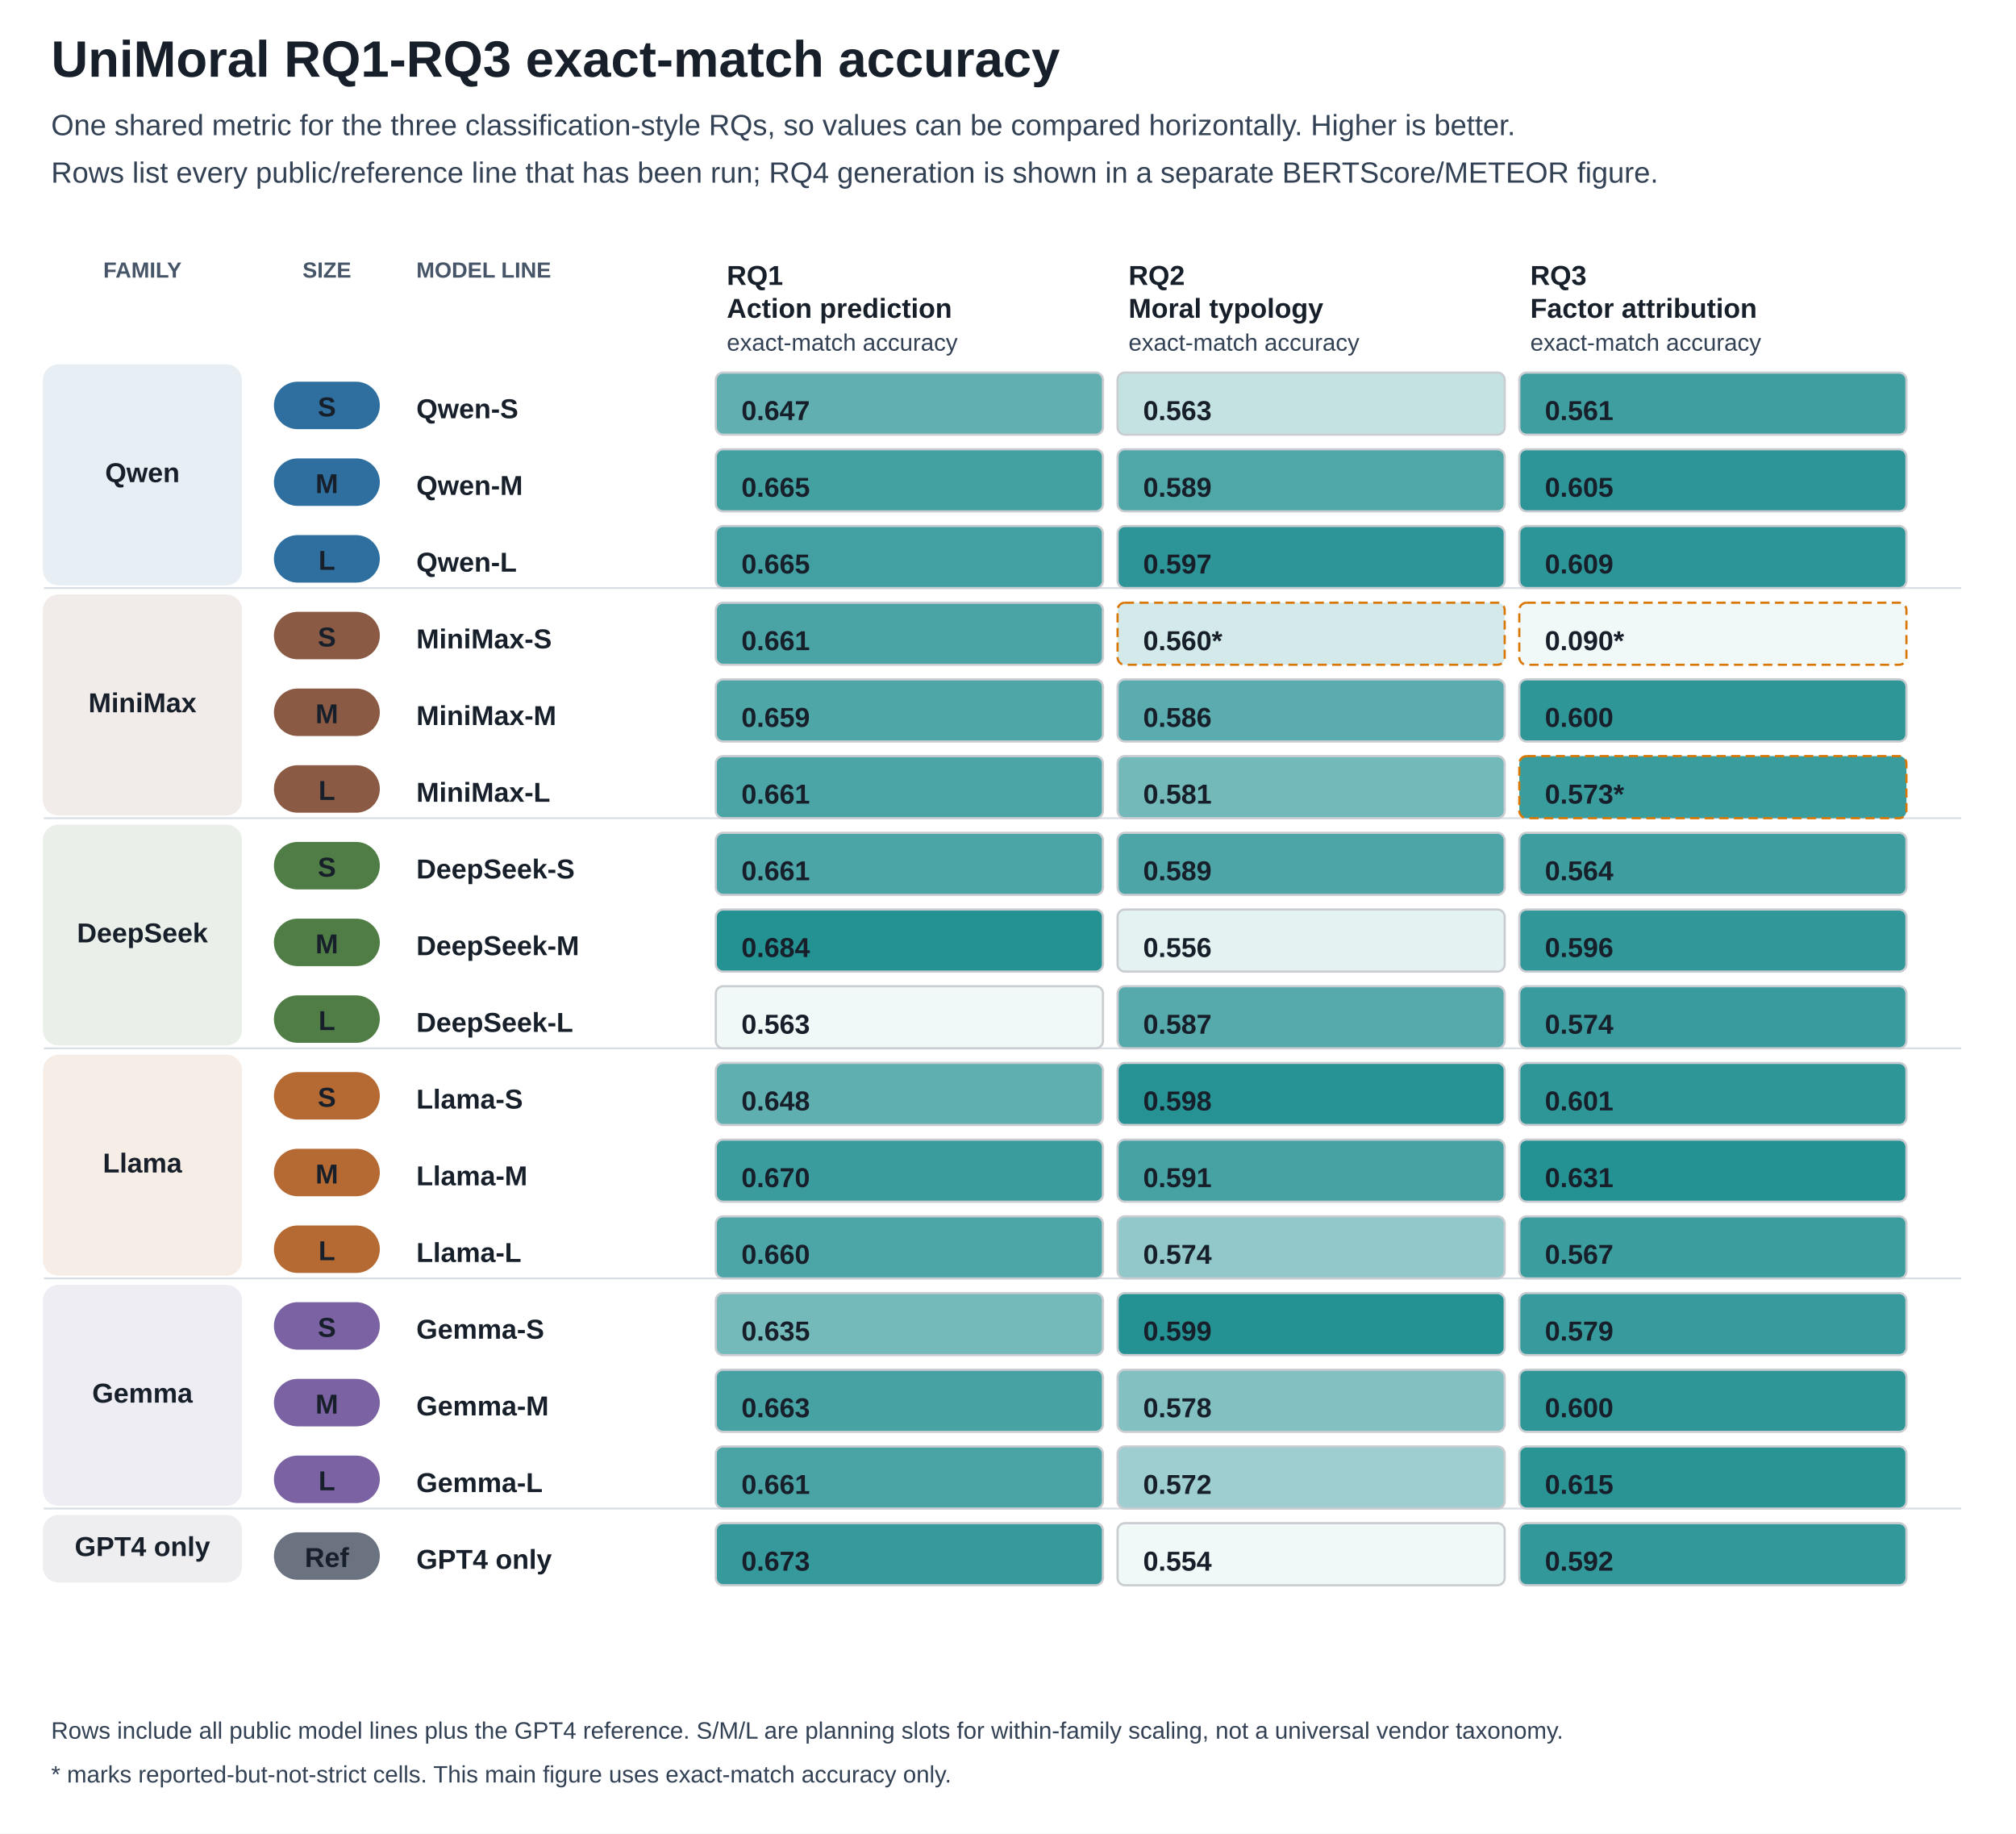
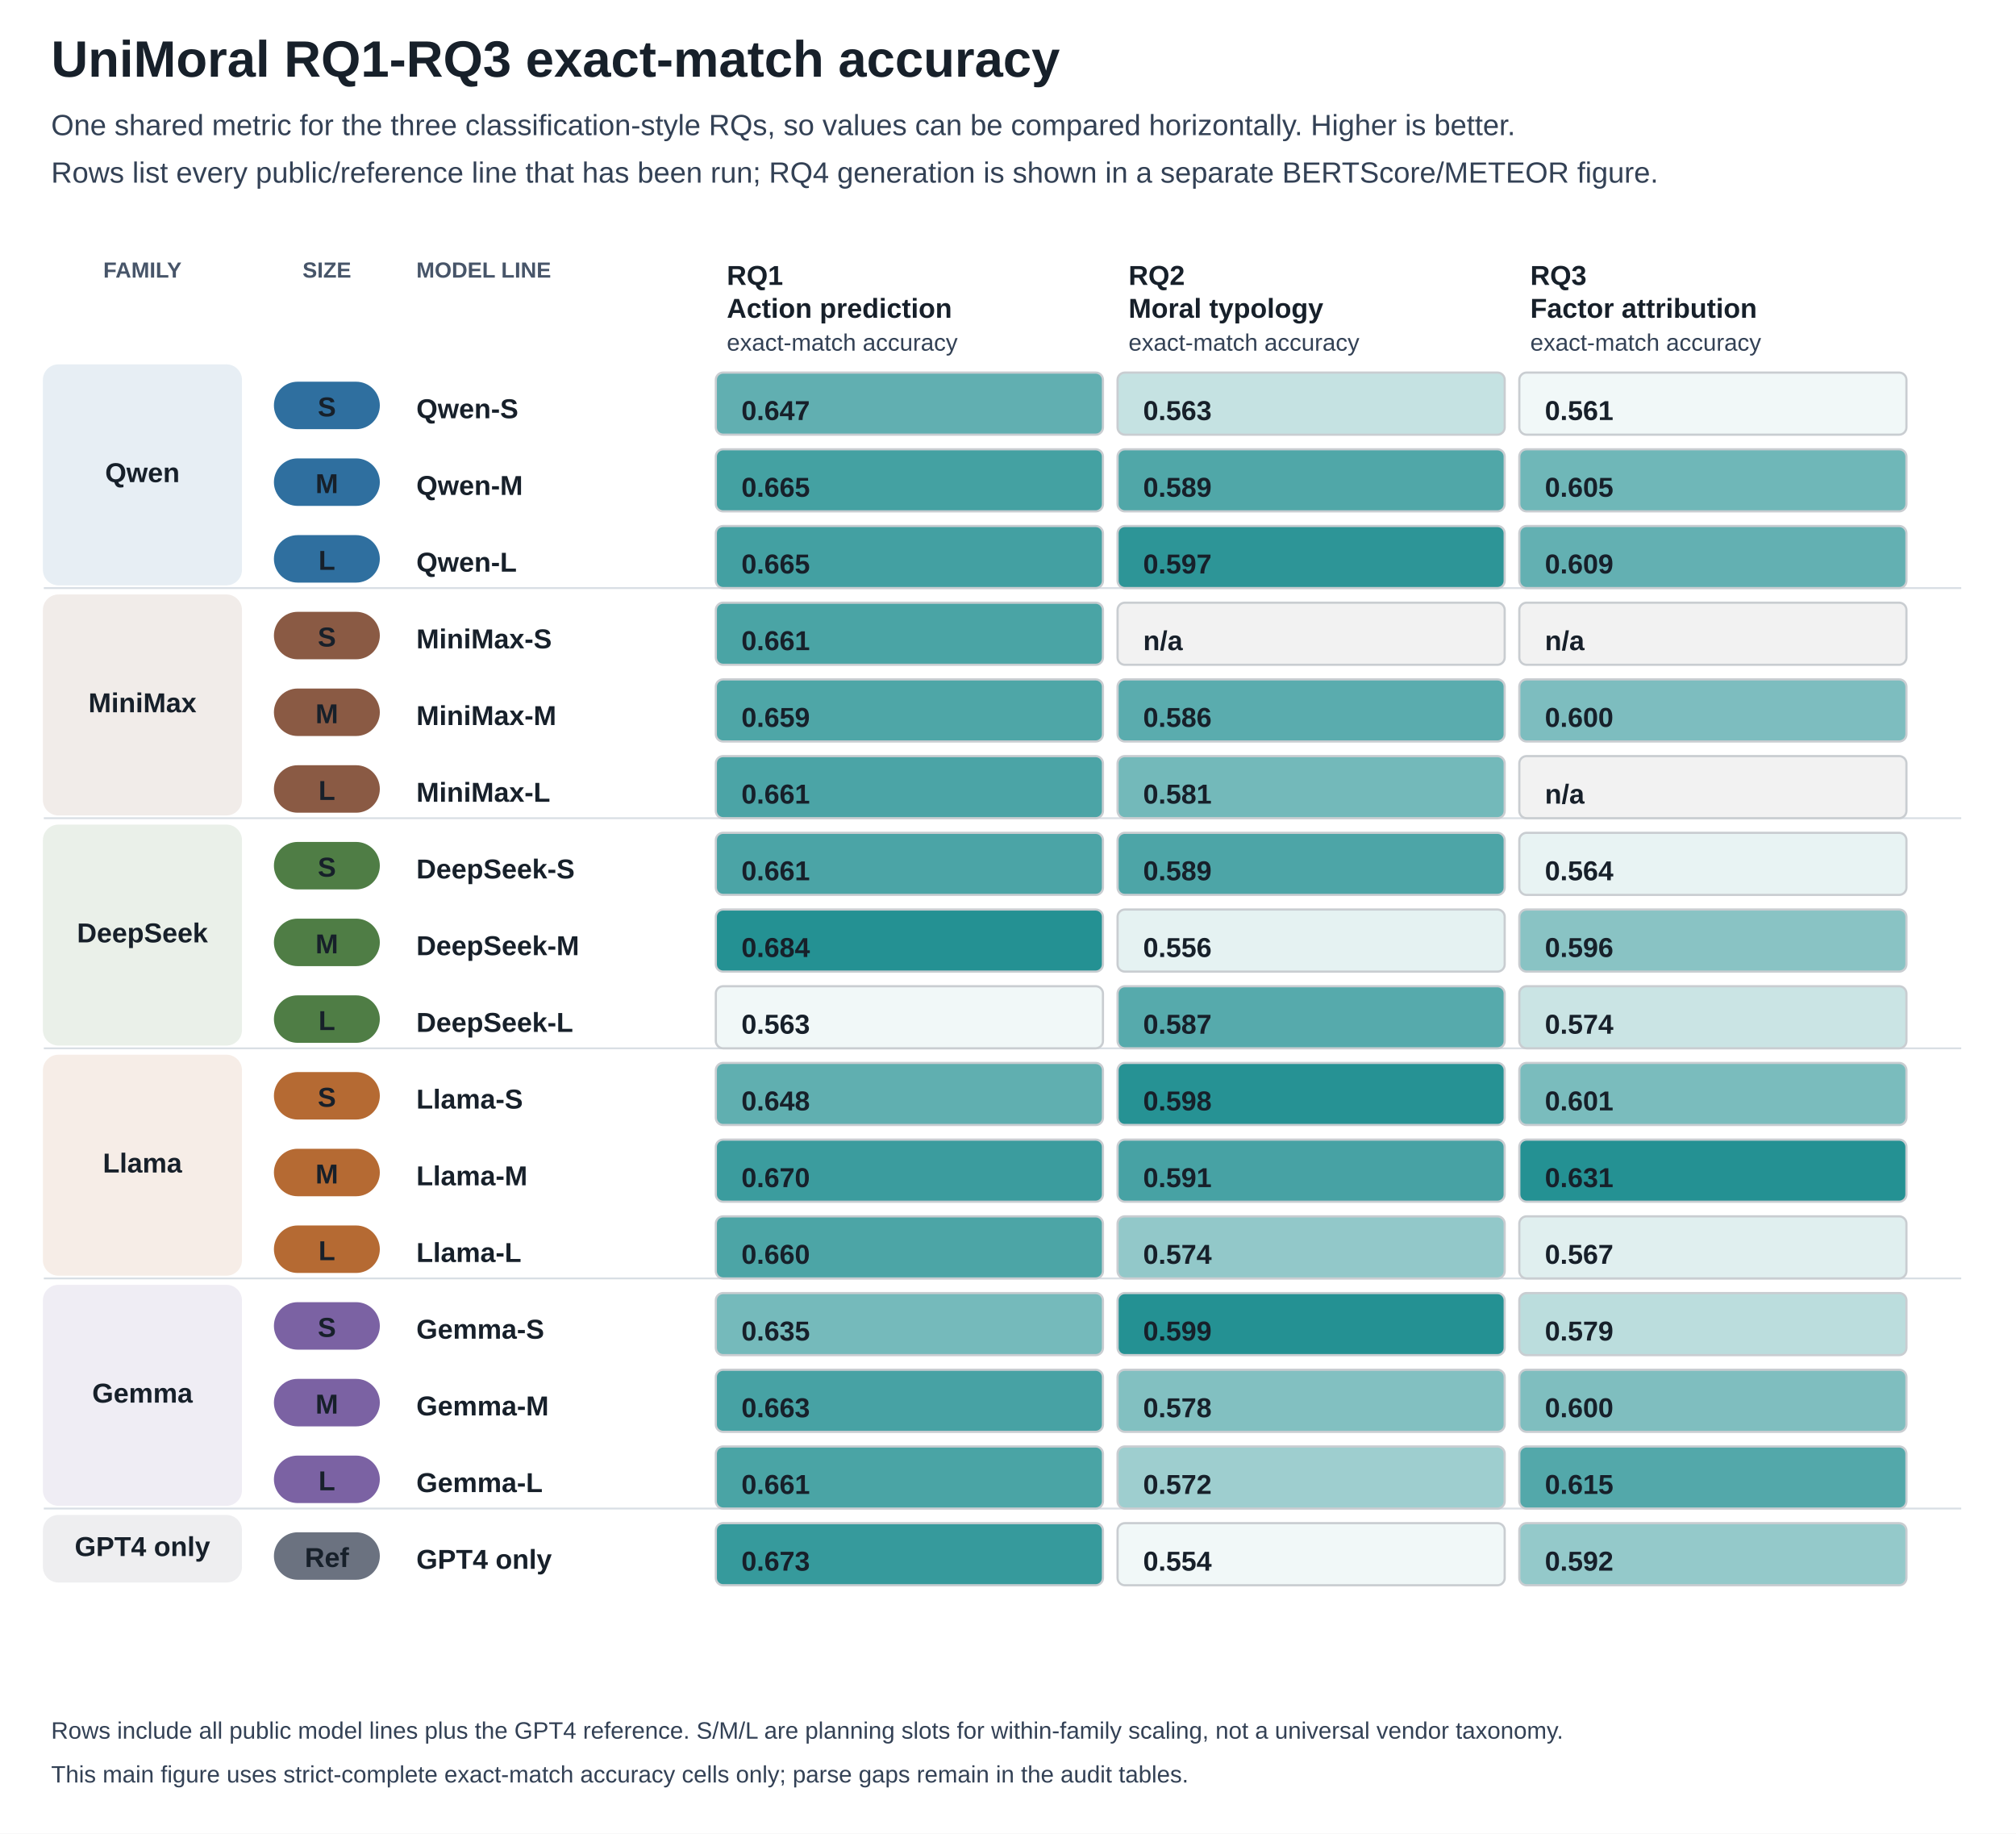
<svg xmlns="http://www.w3.org/2000/svg" width="1104" height="1004" viewBox="0 0 1104 1004">
  <style>text{font-family:Arial,sans-serif;font-size:15px;fill:#17202a}.title{font-size:28px;font-weight:700}.subtitle{font-size:16px;fill:#334155}.axis{font-weight:700}.small{font-size:13px;fill:#334155}.tiny{font-size:12px;fill:#475569;font-weight:700}</style>
  <rect width="100%" height="100%" fill="white" />
  <text x="28" y="42" class="title">UniMoral RQ1-RQ3 exact-match accuracy</text>
  <text x="28" y="74" class="subtitle">One shared metric for the three classification-style RQs, so values can be compared horizontally. Higher is better.</text>
  <text x="28" y="100" class="subtitle">Rows list every public/reference line that has been run; RQ4 generation is shown in a separate BERTScore/METEOR figure.</text>
  <text x="78.0" y="152" text-anchor="middle" class="tiny">FAMILY</text>
  <text x="179.0" y="152" text-anchor="middle" class="tiny">SIZE</text>
  <text x="228" y="152" class="tiny">MODEL LINE</text>
  <text x="398" y="156" class="axis">RQ1</text>
  <text x="398" y="174" class="axis">Action prediction</text>
  <text x="398" y="192" class="small">exact-match accuracy</text>
  <text x="618" y="156" class="axis">RQ2</text>
  <text x="618" y="174" class="axis">Moral typology</text>
  <text x="618" y="192" class="small">exact-match accuracy</text>
  <text x="838" y="156" class="axis">RQ3</text>
  <text x="838" y="174" class="axis">Factor attribution</text>
  <text x="838" y="192" class="small">exact-match accuracy</text>
  <rect x="24" y="200" width="108" height="120" fill="#2f6f9f" opacity="0.12" stroke="#2f6f9f" rx="8" />
  <text x="78.0" y="264.0" text-anchor="middle" class="axis">Qwen</text>
  <rect x="24" y="326" width="108" height="120" fill="#8a5a44" opacity="0.12" stroke="#8a5a44" rx="8" />
  <text x="78.0" y="390.0" text-anchor="middle" class="axis">MiniMax</text>
  <line x1="24" y1="322" x2="1074" y2="322" stroke="#d8dee4" />
  <rect x="24" y="452" width="108" height="120" fill="#4f7d45" opacity="0.12" stroke="#4f7d45" rx="8" />
  <text x="78.0" y="516.0" text-anchor="middle" class="axis">DeepSeek</text>
  <line x1="24" y1="448" x2="1074" y2="448" stroke="#d8dee4" />
  <rect x="24" y="578" width="108" height="120" fill="#b56a33" opacity="0.12" stroke="#b56a33" rx="8" />
  <text x="78.0" y="642.0" text-anchor="middle" class="axis">Llama</text>
  <line x1="24" y1="574" x2="1074" y2="574" stroke="#d8dee4" />
  <rect x="24" y="704" width="108" height="120" fill="#7b62a3" opacity="0.12" stroke="#7b62a3" rx="8" />
  <text x="78.0" y="768.0" text-anchor="middle" class="axis">Gemma</text>
  <line x1="24" y1="700" x2="1074" y2="700" stroke="#d8dee4" />
  <rect x="24" y="830" width="108" height="36" fill="#6b7280" opacity="0.12" stroke="#6b7280" rx="8" />
  <text x="78.0" y="852.0" text-anchor="middle" class="axis">GPT4 only</text>
  <line x1="24" y1="826" x2="1074" y2="826" stroke="#d8dee4" />
  <rect x="150" y="209" width="58" height="26" fill="#2f6f9f" rx="13" />
  <text x="179.0" y="228" text-anchor="middle" fill="#ffffff" font-weight="700">S</text>
  <text x="228" y="229" class="axis">Qwen-S</text>
  <rect x="392" y="204" width="212" height="34" fill="#61afb1" stroke="#c9cdd1" stroke-width="1.2" rx="4" />
  <text x="406" y="230" class="axis">0.647</text>
  <rect x="612" y="204" width="212" height="34" fill="#c5e2e2" stroke="#c9cdd1" stroke-width="1.2" rx="4" />
  <text x="626" y="230" class="axis">0.563</text>
-   <rect x="832" y="204" width="212" height="34" fill="#3e9ea0" stroke="#c9cdd1" stroke-width="1.2" rx="4" />
+   <rect x="832" y="204" width="212" height="34" fill="#f1f8f8" stroke="#c9cdd1" stroke-width="1.2" rx="4" />
  <text x="846" y="230" class="axis">0.561</text>
  <rect x="150" y="251" width="58" height="26" fill="#2f6f9f" rx="13" />
  <text x="179.0" y="270" text-anchor="middle" fill="#ffffff" font-weight="700">M</text>
  <text x="228" y="271" class="axis">Qwen-M</text>
  <rect x="392" y="246" width="212" height="34" fill="#44a1a2" stroke="#c9cdd1" stroke-width="1.2" rx="4" />
  <text x="406" y="272" class="axis">0.665</text>
  <rect x="612" y="246" width="212" height="34" fill="#50a7a8" stroke="#c9cdd1" stroke-width="1.2" rx="4" />
  <text x="626" y="272" class="axis">0.589</text>
-   <rect x="832" y="246" width="212" height="34" fill="#2d9597" stroke="#c9cdd1" stroke-width="1.2" rx="4" />
+   <rect x="832" y="246" width="212" height="34" fill="#6fb7b8" stroke="#c9cdd1" stroke-width="1.2" rx="4" />
  <text x="846" y="272" class="axis">0.605</text>
  <rect x="150" y="293" width="58" height="26" fill="#2f6f9f" rx="13" />
  <text x="179.0" y="312" text-anchor="middle" fill="#ffffff" font-weight="700">L</text>
  <text x="228" y="313" class="axis">Qwen-L</text>
  <rect x="392" y="288" width="212" height="34" fill="#43a0a2" stroke="#c9cdd1" stroke-width="1.2" rx="4" />
  <text x="406" y="314" class="axis">0.665</text>
  <rect x="612" y="288" width="212" height="34" fill="#2d9597" stroke="#c9cdd1" stroke-width="1.2" rx="4" />
  <text x="626" y="314" class="axis">0.597</text>
-   <rect x="832" y="288" width="212" height="34" fill="#2c9597" stroke="#c9cdd1" stroke-width="1.2" rx="4" />
+   <rect x="832" y="288" width="212" height="34" fill="#63b0b2" stroke="#c9cdd1" stroke-width="1.2" rx="4" />
  <text x="846" y="314" class="axis">0.609</text>
  <rect x="150" y="335" width="58" height="26" fill="#8a5a44" rx="13" />
  <text x="179.0" y="354" text-anchor="middle" fill="#ffffff" font-weight="700">S</text>
  <text x="228" y="355" class="axis">MiniMax-S</text>
  <rect x="392" y="330" width="212" height="34" fill="#4aa4a5" stroke="#c9cdd1" stroke-width="1.2" rx="4" />
  <text x="406" y="356" class="axis">0.661</text>
-   <rect x="612" y="330" width="212" height="34" fill="#d4e9e9" stroke="#d97706" stroke-width="1.2" stroke-dasharray="5 3" rx="4" />
-   <text x="626" y="356" class="axis">0.560*</text>
-   <rect x="832" y="330" width="212" height="34" fill="#f1f8f8" stroke="#d97706" stroke-width="1.2" stroke-dasharray="5 3" rx="4" />
-   <text x="846" y="356" class="axis">0.090*</text>
+   <rect x="612" y="330" width="212" height="34" fill="#f2f2f2" stroke="#c9cdd1" stroke-width="1.2" rx="4" />
+   <text x="626" y="356" class="axis">n/a</text>
+   <rect x="832" y="330" width="212" height="34" fill="#f2f2f2" stroke="#c9cdd1" stroke-width="1.2" rx="4" />
+   <text x="846" y="356" class="axis">n/a</text>
  <rect x="150" y="377" width="58" height="26" fill="#8a5a44" rx="13" />
  <text x="179.0" y="396" text-anchor="middle" fill="#ffffff" font-weight="700">M</text>
  <text x="228" y="397" class="axis">MiniMax-M</text>
  <rect x="392" y="372" width="212" height="34" fill="#4ea6a7" stroke="#c9cdd1" stroke-width="1.2" rx="4" />
  <text x="406" y="398" class="axis">0.659</text>
  <rect x="612" y="372" width="212" height="34" fill="#5aacae" stroke="#c9cdd1" stroke-width="1.2" rx="4" />
  <text x="626" y="398" class="axis">0.586</text>
-   <rect x="832" y="372" width="212" height="34" fill="#2f9698" stroke="#c9cdd1" stroke-width="1.2" rx="4" />
+   <rect x="832" y="372" width="212" height="34" fill="#7dbdbf" stroke="#c9cdd1" stroke-width="1.2" rx="4" />
  <text x="846" y="398" class="axis">0.600</text>
  <rect x="150" y="419" width="58" height="26" fill="#8a5a44" rx="13" />
  <text x="179.0" y="438" text-anchor="middle" fill="#ffffff" font-weight="700">L</text>
  <text x="228" y="439" class="axis">MiniMax-L</text>
  <rect x="392" y="414" width="212" height="34" fill="#4ba4a6" stroke="#c9cdd1" stroke-width="1.2" rx="4" />
  <text x="406" y="440" class="axis">0.661</text>
  <rect x="612" y="414" width="212" height="34" fill="#73b9ba" stroke="#c9cdd1" stroke-width="1.2" rx="4" />
  <text x="626" y="440" class="axis">0.581</text>
-   <rect x="832" y="414" width="212" height="34" fill="#399c9d" stroke="#d97706" stroke-width="1.2" stroke-dasharray="5 3" rx="4" />
-   <text x="846" y="440" class="axis">0.573*</text>
+   <rect x="832" y="414" width="212" height="34" fill="#f2f2f2" stroke="#c9cdd1" stroke-width="1.2" rx="4" />
+   <text x="846" y="440" class="axis">n/a</text>
  <rect x="150" y="461" width="58" height="26" fill="#4f7d45" rx="13" />
  <text x="179.0" y="480" text-anchor="middle" fill="#ffffff" font-weight="700">S</text>
  <text x="228" y="481" class="axis">DeepSeek-S</text>
  <rect x="392" y="456" width="212" height="34" fill="#4ba4a6" stroke="#c9cdd1" stroke-width="1.2" rx="4" />
  <text x="406" y="482" class="axis">0.661</text>
  <rect x="612" y="456" width="212" height="34" fill="#4da5a7" stroke="#c9cdd1" stroke-width="1.2" rx="4" />
  <text x="626" y="482" class="axis">0.589</text>
-   <rect x="832" y="456" width="212" height="34" fill="#3d9d9f" stroke="#c9cdd1" stroke-width="1.2" rx="4" />
+   <rect x="832" y="456" width="212" height="34" fill="#e8f3f3" stroke="#c9cdd1" stroke-width="1.2" rx="4" />
  <text x="846" y="482" class="axis">0.564</text>
  <rect x="150" y="503" width="58" height="26" fill="#4f7d45" rx="13" />
  <text x="179.0" y="522" text-anchor="middle" fill="#ffffff" font-weight="700">M</text>
  <text x="228" y="523" class="axis">DeepSeek-M</text>
  <rect x="392" y="498" width="212" height="34" fill="#249193" stroke="#c9cdd1" stroke-width="1.2" rx="4" />
  <text x="406" y="524" class="axis">0.684</text>
  <rect x="612" y="498" width="212" height="34" fill="#e5f2f2" stroke="#c9cdd1" stroke-width="1.2" rx="4" />
  <text x="626" y="524" class="axis">0.556</text>
-   <rect x="832" y="498" width="212" height="34" fill="#319799" stroke="#c9cdd1" stroke-width="1.2" rx="4" />
+   <rect x="832" y="498" width="212" height="34" fill="#89c3c4" stroke="#c9cdd1" stroke-width="1.2" rx="4" />
  <text x="846" y="524" class="axis">0.596</text>
  <rect x="150" y="545" width="58" height="26" fill="#4f7d45" rx="13" />
  <text x="179.0" y="564" text-anchor="middle" fill="#ffffff" font-weight="700">L</text>
  <text x="228" y="565" class="axis">DeepSeek-L</text>
  <rect x="392" y="540" width="212" height="34" fill="#f1f8f8" stroke="#c9cdd1" stroke-width="1.2" rx="4" />
  <text x="406" y="566" class="axis">0.563</text>
  <rect x="612" y="540" width="212" height="34" fill="#56aaac" stroke="#c9cdd1" stroke-width="1.2" rx="4" />
  <text x="626" y="566" class="axis">0.587</text>
-   <rect x="832" y="540" width="212" height="34" fill="#399b9d" stroke="#c9cdd1" stroke-width="1.2" rx="4" />
+   <rect x="832" y="540" width="212" height="34" fill="#cae4e4" stroke="#c9cdd1" stroke-width="1.2" rx="4" />
  <text x="846" y="566" class="axis">0.574</text>
  <rect x="150" y="587" width="58" height="26" fill="#b56a33" rx="13" />
  <text x="179.0" y="606" text-anchor="middle" fill="#ffffff" font-weight="700">S</text>
  <text x="228" y="607" class="axis">Llama-S</text>
  <rect x="392" y="582" width="212" height="34" fill="#60afb0" stroke="#c9cdd1" stroke-width="1.2" rx="4" />
  <text x="406" y="608" class="axis">0.648</text>
  <rect x="612" y="582" width="212" height="34" fill="#269294" stroke="#c9cdd1" stroke-width="1.2" rx="4" />
  <text x="626" y="608" class="axis">0.598</text>
-   <rect x="832" y="582" width="212" height="34" fill="#2f9698" stroke="#c9cdd1" stroke-width="1.2" rx="4" />
+   <rect x="832" y="582" width="212" height="34" fill="#7abcbd" stroke="#c9cdd1" stroke-width="1.2" rx="4" />
  <text x="846" y="608" class="axis">0.601</text>
  <rect x="150" y="629" width="58" height="26" fill="#b56a33" rx="13" />
  <text x="179.0" y="648" text-anchor="middle" fill="#ffffff" font-weight="700">M</text>
  <text x="228" y="649" class="axis">Llama-M</text>
  <rect x="392" y="624" width="212" height="34" fill="#3b9c9e" stroke="#c9cdd1" stroke-width="1.2" rx="4" />
  <text x="406" y="650" class="axis">0.670</text>
  <rect x="612" y="624" width="212" height="34" fill="#47a2a4" stroke="#c9cdd1" stroke-width="1.2" rx="4" />
  <text x="626" y="650" class="axis">0.591</text>
  <rect x="832" y="624" width="212" height="34" fill="#249193" stroke="#c9cdd1" stroke-width="1.2" rx="4" />
  <text x="846" y="650" class="axis">0.631</text>
  <rect x="150" y="671" width="58" height="26" fill="#b56a33" rx="13" />
  <text x="179.0" y="690" text-anchor="middle" fill="#ffffff" font-weight="700">L</text>
  <text x="228" y="691" class="axis">Llama-L</text>
  <rect x="392" y="666" width="212" height="34" fill="#4ca5a6" stroke="#c9cdd1" stroke-width="1.2" rx="4" />
  <text x="406" y="692" class="axis">0.660</text>
  <rect x="612" y="666" width="212" height="34" fill="#92c8c9" stroke="#c9cdd1" stroke-width="1.2" rx="4" />
  <text x="626" y="692" class="axis">0.574</text>
-   <rect x="832" y="666" width="212" height="34" fill="#3c9d9e" stroke="#c9cdd1" stroke-width="1.2" rx="4" />
+   <rect x="832" y="666" width="212" height="34" fill="#e0efef" stroke="#c9cdd1" stroke-width="1.2" rx="4" />
  <text x="846" y="692" class="axis">0.567</text>
  <rect x="150" y="713" width="58" height="26" fill="#7b62a3" rx="13" />
  <text x="179.0" y="732" text-anchor="middle" fill="#ffffff" font-weight="700">S</text>
  <text x="228" y="733" class="axis">Gemma-S</text>
  <rect x="392" y="708" width="212" height="34" fill="#75babb" stroke="#c9cdd1" stroke-width="1.2" rx="4" />
  <text x="406" y="734" class="axis">0.635</text>
  <rect x="612" y="708" width="212" height="34" fill="#249193" stroke="#c9cdd1" stroke-width="1.2" rx="4" />
  <text x="626" y="734" class="axis">0.599</text>
-   <rect x="832" y="708" width="212" height="34" fill="#379a9c" stroke="#c9cdd1" stroke-width="1.2" rx="4" />
+   <rect x="832" y="708" width="212" height="34" fill="#bbdddd" stroke="#c9cdd1" stroke-width="1.2" rx="4" />
  <text x="846" y="734" class="axis">0.579</text>
  <rect x="150" y="755" width="58" height="26" fill="#7b62a3" rx="13" />
  <text x="179.0" y="774" text-anchor="middle" fill="#ffffff" font-weight="700">M</text>
  <text x="228" y="775" class="axis">Gemma-M</text>
  <rect x="392" y="750" width="212" height="34" fill="#47a2a4" stroke="#c9cdd1" stroke-width="1.2" rx="4" />
  <text x="406" y="776" class="axis">0.663</text>
  <rect x="612" y="750" width="212" height="34" fill="#82c0c1" stroke="#c9cdd1" stroke-width="1.2" rx="4" />
  <text x="626" y="776" class="axis">0.578</text>
-   <rect x="832" y="750" width="212" height="34" fill="#2f9698" stroke="#c9cdd1" stroke-width="1.2" rx="4" />
+   <rect x="832" y="750" width="212" height="34" fill="#7fbebf" stroke="#c9cdd1" stroke-width="1.2" rx="4" />
  <text x="846" y="776" class="axis">0.600</text>
  <rect x="150" y="797" width="58" height="26" fill="#7b62a3" rx="13" />
  <text x="179.0" y="816" text-anchor="middle" fill="#ffffff" font-weight="700">L</text>
  <text x="228" y="817" class="axis">Gemma-L</text>
  <rect x="392" y="792" width="212" height="34" fill="#4aa4a5" stroke="#c9cdd1" stroke-width="1.2" rx="4" />
  <text x="406" y="818" class="axis">0.661</text>
  <rect x="612" y="792" width="212" height="34" fill="#9ececf" stroke="#c9cdd1" stroke-width="1.2" rx="4" />
  <text x="626" y="818" class="axis">0.572</text>
-   <rect x="832" y="792" width="212" height="34" fill="#2a9495" stroke="#c9cdd1" stroke-width="1.2" rx="4" />
+   <rect x="832" y="792" width="212" height="34" fill="#53a8aa" stroke="#c9cdd1" stroke-width="1.2" rx="4" />
  <text x="846" y="818" class="axis">0.615</text>
  <rect x="150" y="839" width="58" height="26" fill="#6b7280" rx="13" />
  <text x="179.0" y="858" text-anchor="middle" fill="#ffffff" font-weight="700">Ref</text>
  <text x="228" y="859" class="axis">GPT4 only</text>
  <rect x="392" y="834" width="212" height="34" fill="#369a9c" stroke="#c9cdd1" stroke-width="1.2" rx="4" />
  <text x="406" y="860" class="axis">0.673</text>
  <rect x="612" y="834" width="212" height="34" fill="#f1f8f8" stroke="#c9cdd1" stroke-width="1.2" rx="4" />
  <text x="626" y="860" class="axis">0.554</text>
-   <rect x="832" y="834" width="212" height="34" fill="#32989a" stroke="#c9cdd1" stroke-width="1.2" rx="4" />
+   <rect x="832" y="834" width="212" height="34" fill="#94c9ca" stroke="#c9cdd1" stroke-width="1.2" rx="4" />
  <text x="846" y="860" class="axis">0.592</text>
  <text x="28" y="952" class="small">Rows include all public model lines plus the GPT4 reference. S/M/L are planning slots for within-family scaling, not a universal vendor taxonomy.</text>
-   <text x="28" y="976" class="small">* marks reported-but-not-strict cells. This main figure uses exact-match accuracy only.</text>
+   <text x="28" y="976" class="small">This main figure uses strict-complete exact-match accuracy cells only; parse gaps remain in the audit tables.</text>
</svg>
